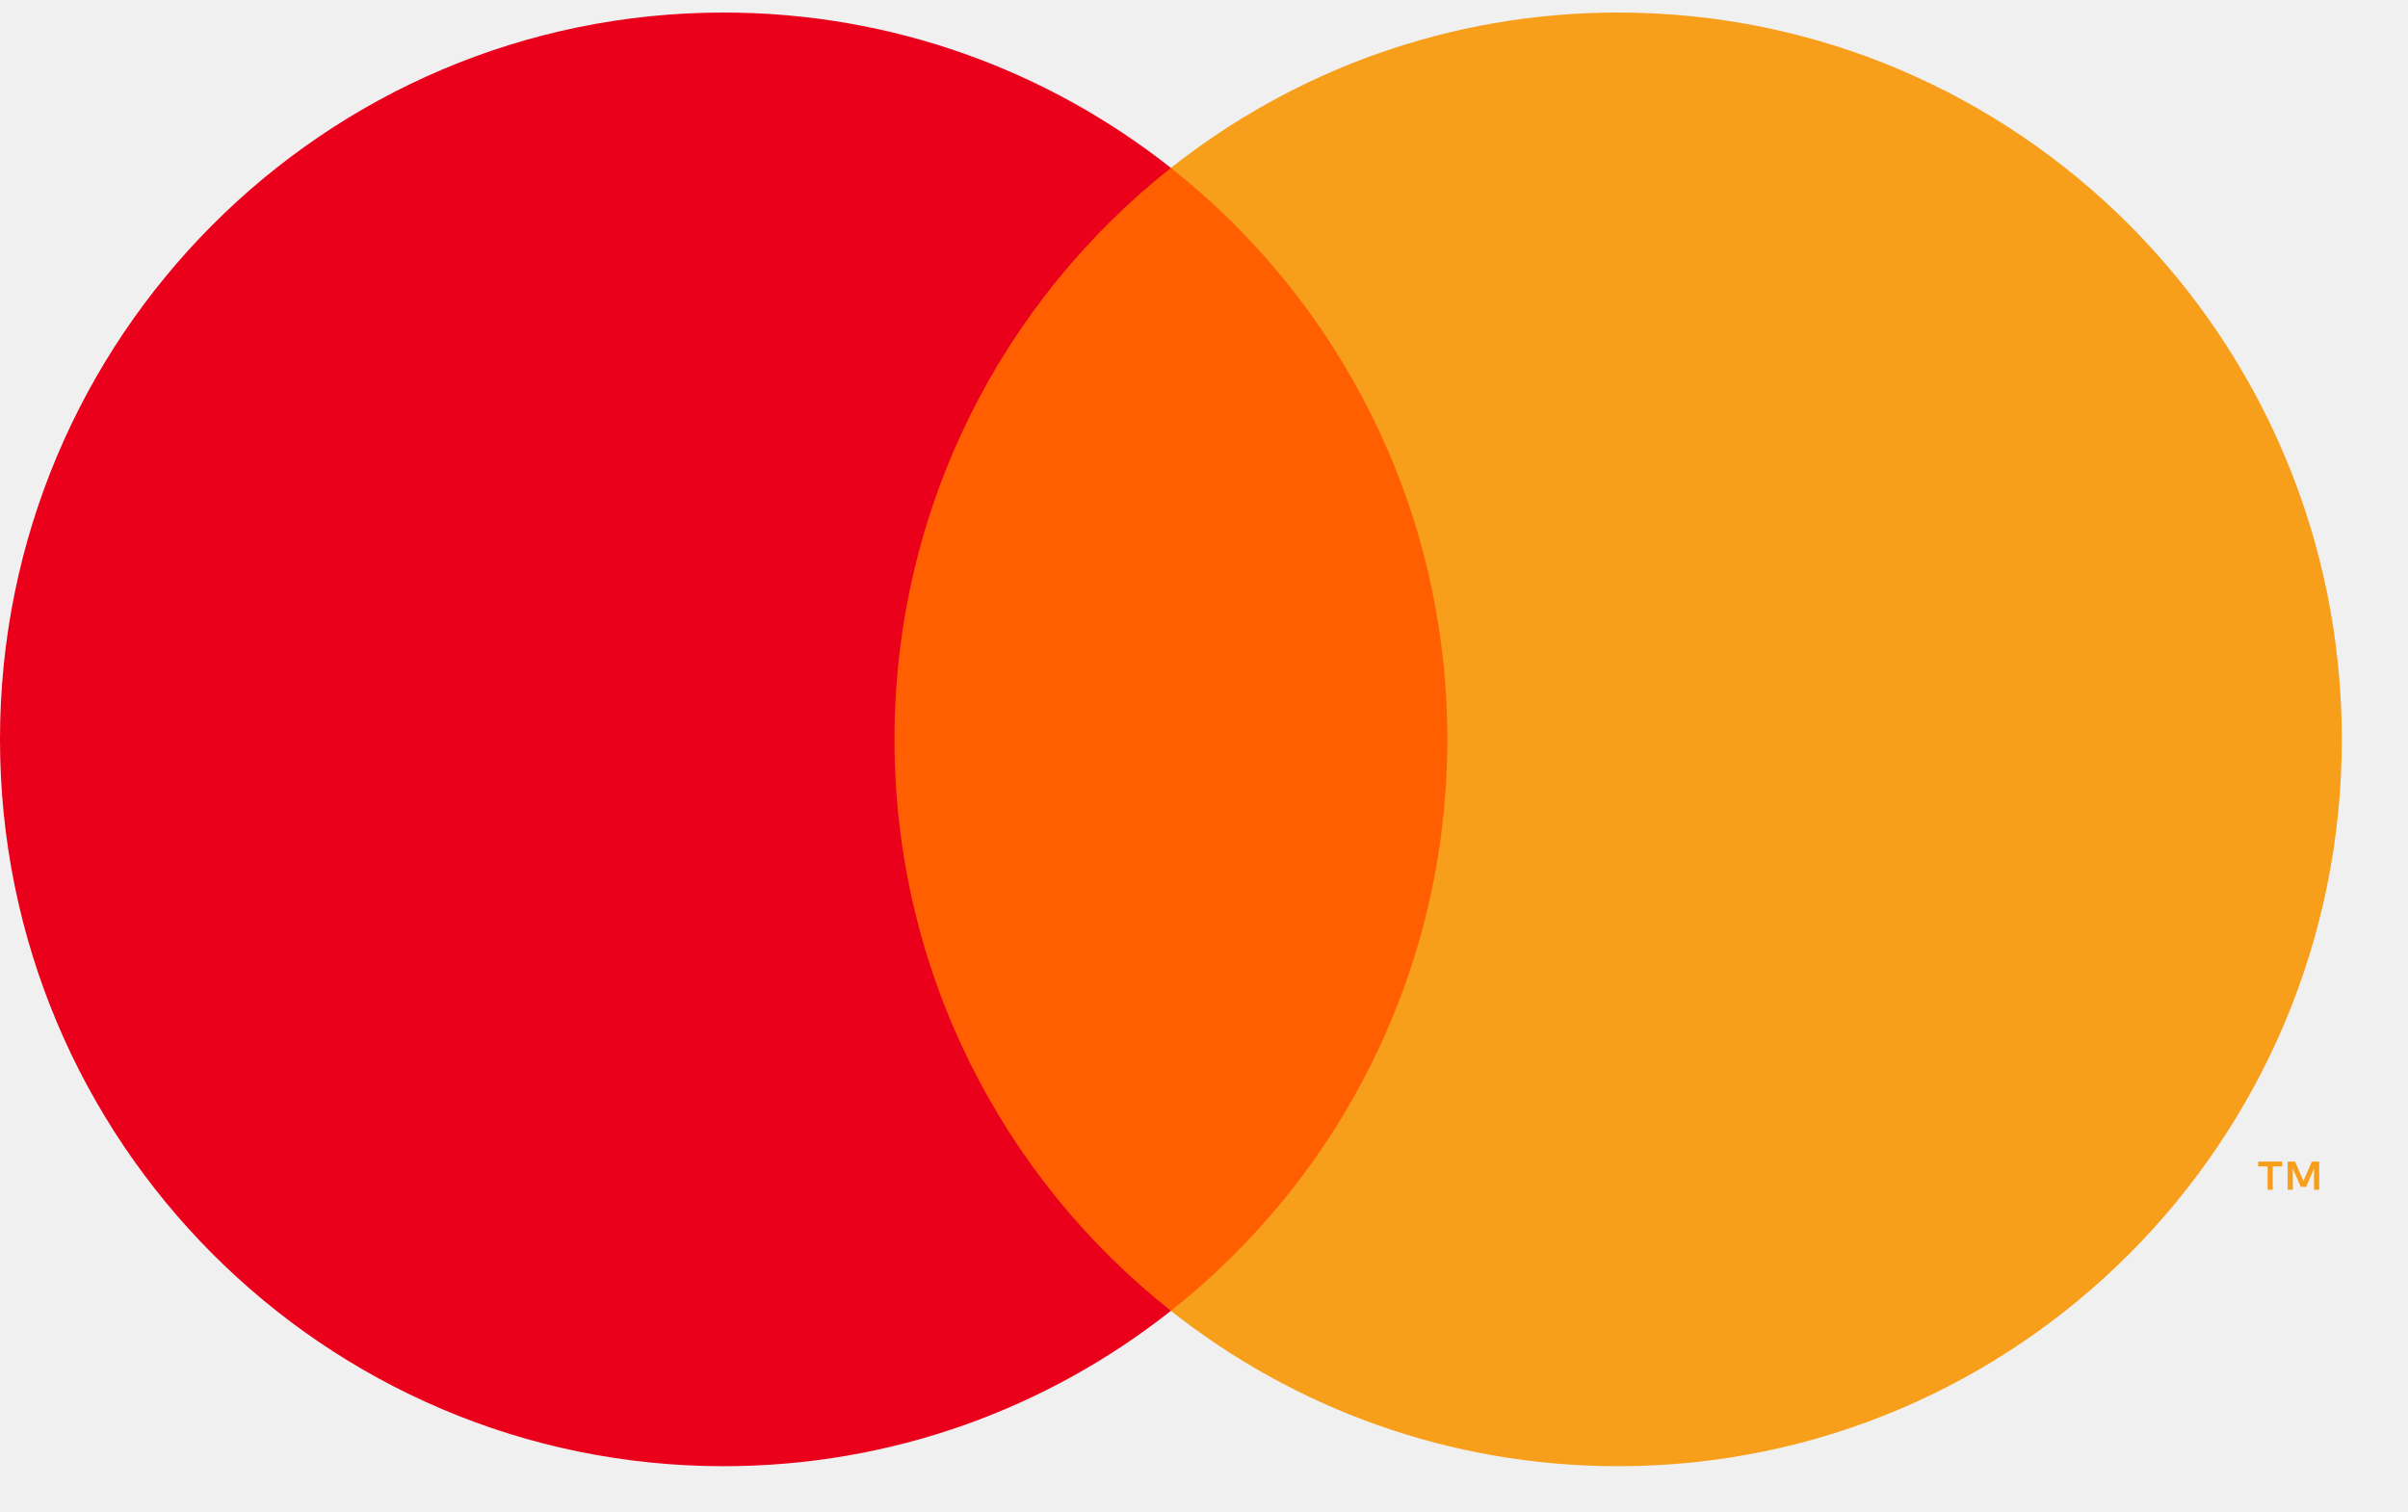
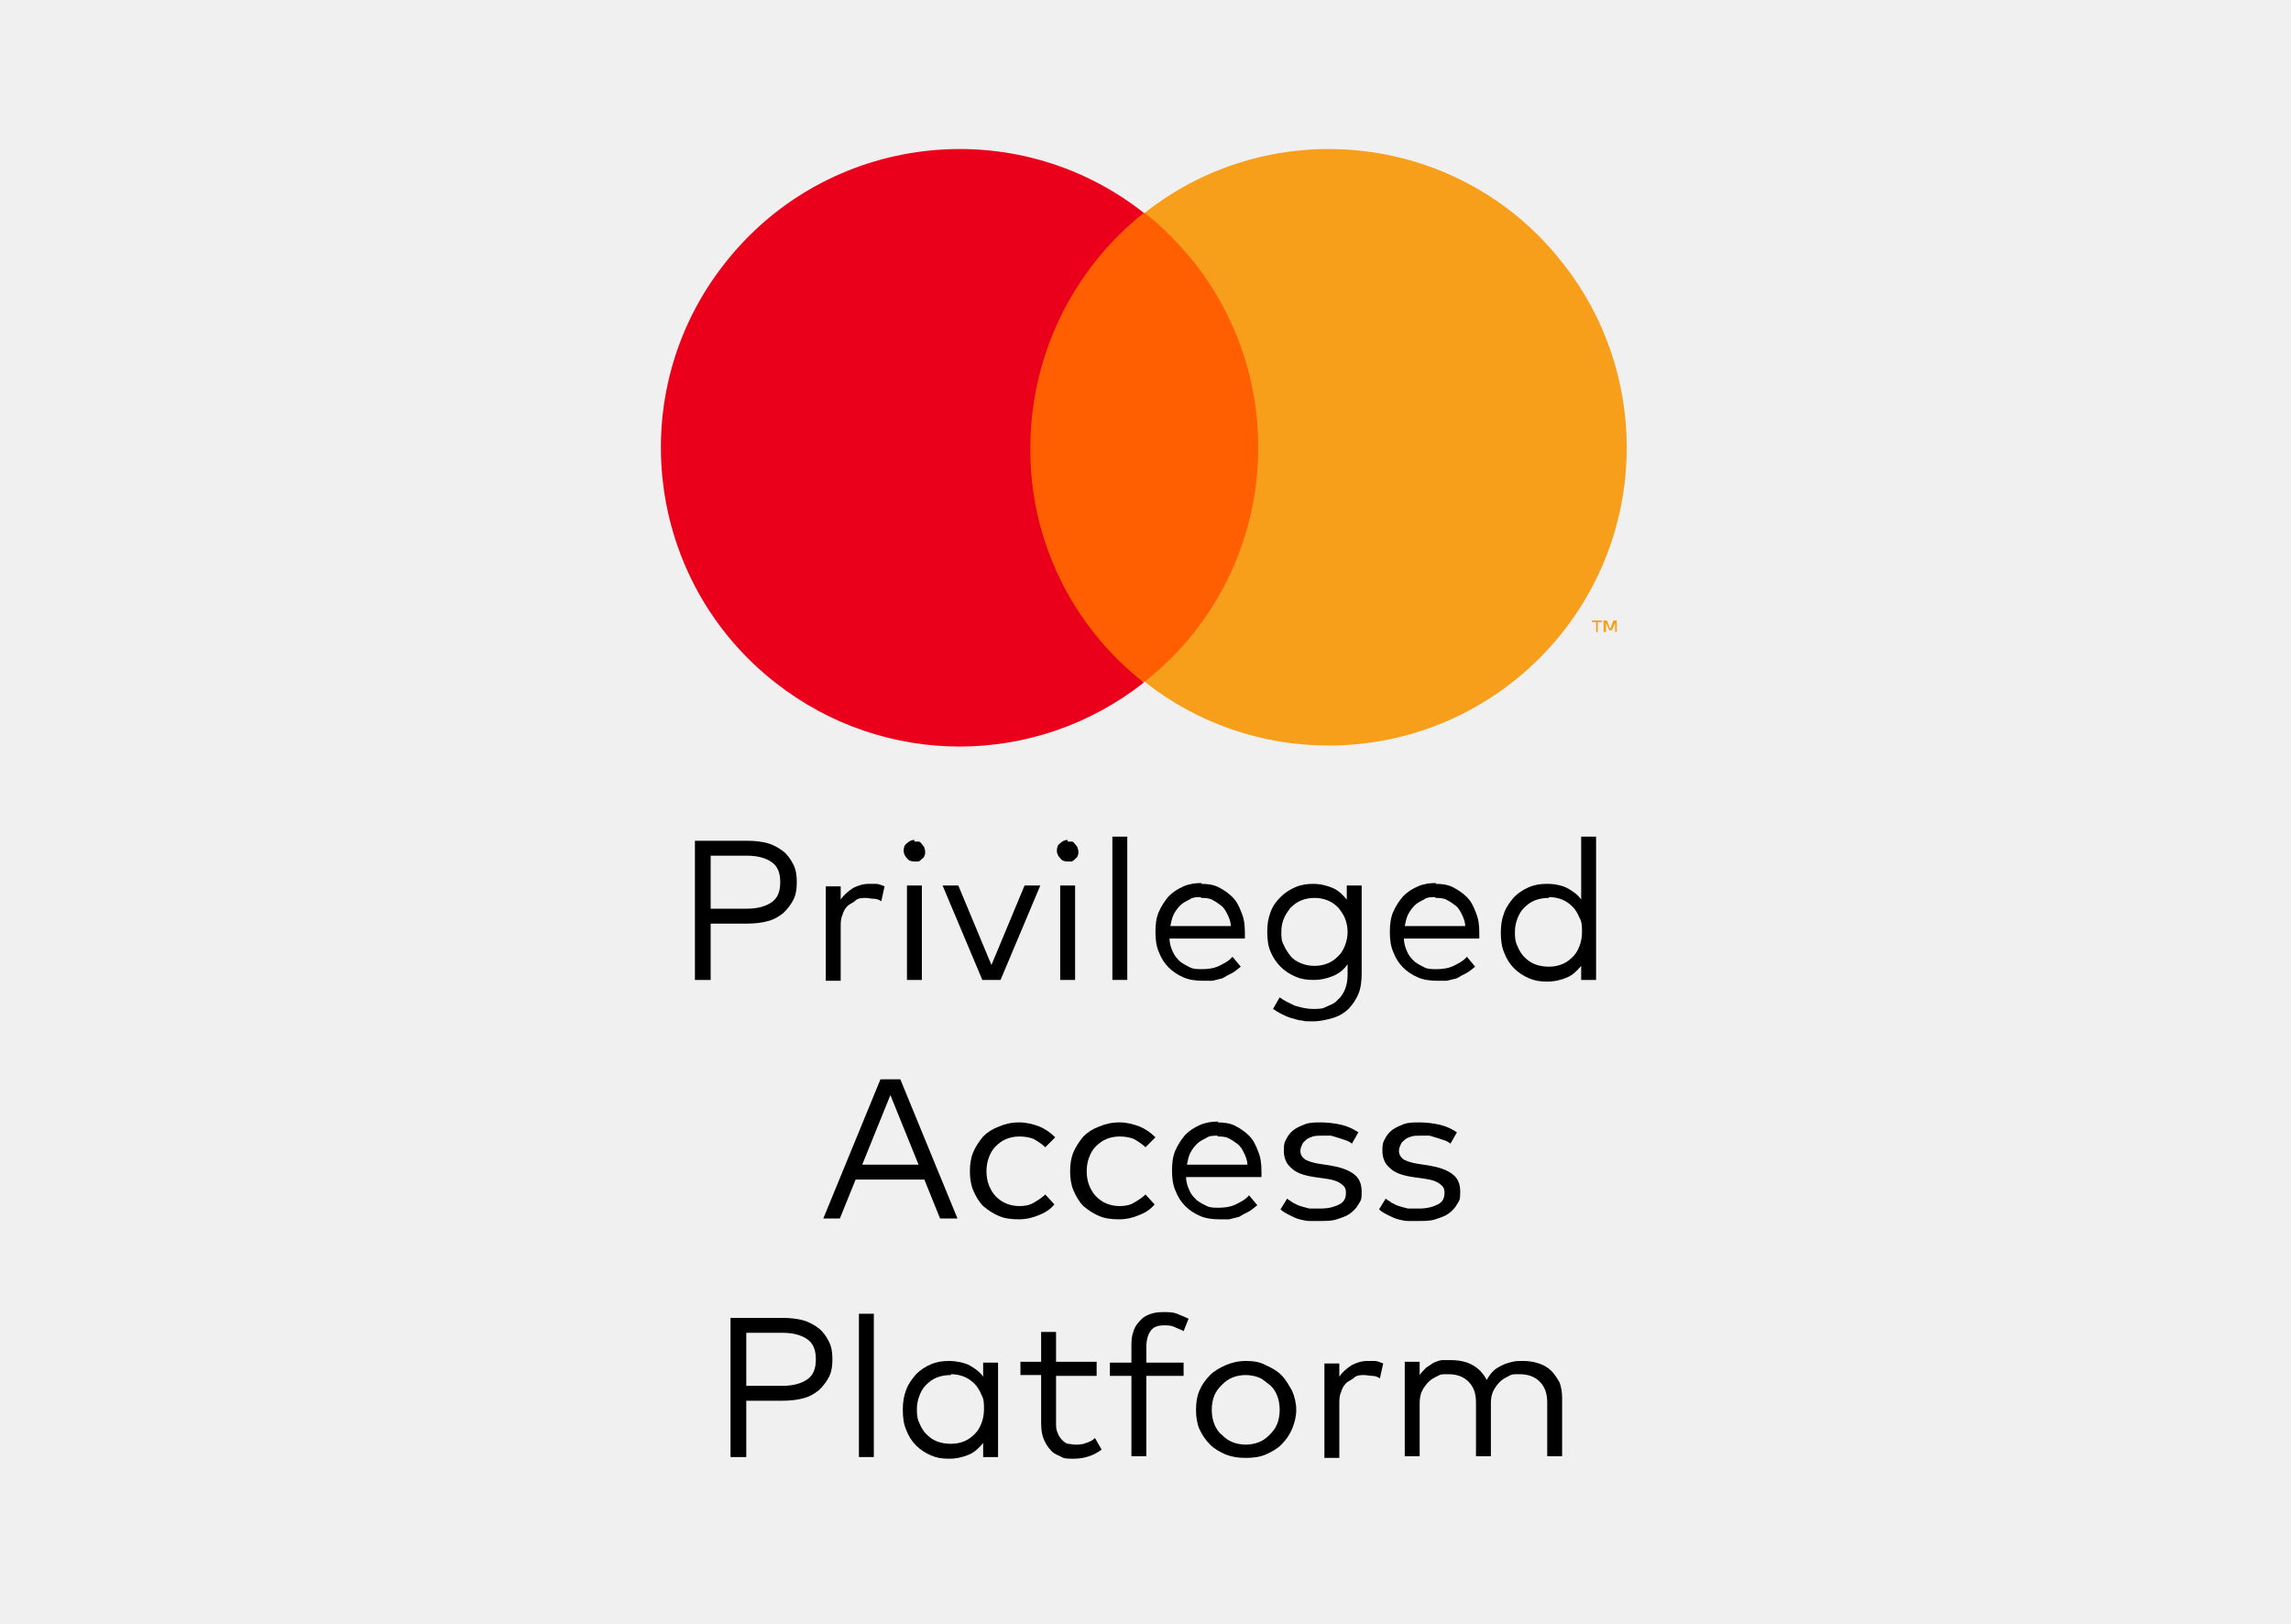
- <svg xmlns="http://www.w3.org/2000/svg" width="43" height="27" viewBox="0 0 43 27" fill="none">
-   <g clip-path="url(#clip0_21299_9224)">
-     <path fill-rule="evenodd" clip-rule="evenodd" d="M15.255 23.411H26.563V2.999H15.255V23.411Z" fill="#FF5F00" />
-     <path fill-rule="evenodd" clip-rule="evenodd" d="M15.973 13.205C15.973 9.064 17.903 5.376 20.909 2.999C18.71 1.261 15.937 0.224 12.922 0.224C5.785 0.224 0 6.036 0 13.205C0 20.374 5.785 26.186 12.922 26.186C15.937 26.186 18.71 25.149 20.909 23.411C17.903 21.034 15.973 17.346 15.973 13.205Z" fill="#EB001B" />
-     <path fill-rule="evenodd" clip-rule="evenodd" d="M41.414 21.249V20.745H41.283L41.133 21.092L40.982 20.745H40.851V21.249H40.943V20.869L41.085 21.197H41.181L41.322 20.868V21.249H41.414ZM40.585 21.249V20.831H40.753V20.746H40.325V20.831H40.493V21.249H40.585ZM41.818 13.205C41.818 20.374 36.032 26.186 28.895 26.186C25.881 26.186 23.107 25.149 20.909 23.411C23.915 21.034 25.845 17.346 25.845 13.205C25.845 9.064 23.915 5.376 20.909 2.999C23.107 1.261 25.881 0.224 28.895 0.224C36.032 0.224 41.818 6.036 41.818 13.205Z" fill="#F79E1B" />
+ <svg xmlns="http://www.w3.org/2000/svg" id="Layer_1" version="1.1" viewBox="0 0 276.6 196">
+   <defs>
+     <style>
+       .st0 {
+         fill: none;
+       }
+ 
+       .st1 {
+         fill: #eb001b;
+       }
+ 
+       .st2 {
+         fill: #ff5f00;
+       }
+ 
+       .st3 {
+         fill: #f79e1b;
+       }
+     </style>
+   </defs>
+   <g>
+     <rect class="st0" x="61.9" y="0" width="152.4" height="108" />
+     <g>
+       <rect class="st2" x="122.4" y="25.7" width="31.5" height="56.6" />
+       <path class="st1" d="M124.4,54c0-11,5.1-21.5,13.7-28.3-15.6-12.3-38.3-9.6-50.6,6.1-12.3,15.6-9.6,38.3,6.1,50.6,13.1,10.3,31.4,10.3,44.5,0-8.7-6.8-13.8-17.3-13.7-28.3Z" />
+       <path class="st3" d="M196.4,54c0,19.9-16.1,36-36,36-8.1,0-15.9-2.7-22.2-7.7,15.6-12.3,18.3-34.9,6-50.6-1.8-2.2-3.8-4.3-6-6,15.6-12.3,38.3-9.6,50.5,6.1,5,6.3,7.7,14.2,7.7,22.2Z" />
+       <path class="st3" d="M192.9,76.3v-1.2h.5v-.2h-1.2v.2h.5v1.2h.3ZM195.2,76.3v-1.4h-.4l-.4,1-.4-1h-.4v1.4h.3v-1.1l.4.9h.3l.4-.9v1.1h.3Z" />
+     </g>
  </g>
-   <defs>
-     <clipPath id="clip0_21299_9224">
-       <rect width="42.25" height="26" fill="white" transform="translate(0 0.223633)" />
-     </clipPath>
-   </defs>
+   <g>
+     <path d="M85.8,111.5v6.8h-1.9v-16.8h6.3c.9,0,1.8.1,2.5.3s1.4.6,1.9,1c.5.4.9,1,1.2,1.6.3.6.4,1.3.4,2.1s-.1,1.5-.4,2.1c-.3.6-.7,1.1-1.2,1.6-.5.4-1.1.8-1.9,1-.7.2-1.6.3-2.5.3h-4.4ZM85.8,103.3v6.4h4.4c1.3,0,2.3-.3,3-.8.7-.5,1-1.3,1-2.4s-.3-1.9-1-2.4c-.7-.5-1.7-.8-3-.8h-4.4Z" />
+     <path d="M104.7,106.7c.4,0,.8,0,1.1,0s.7.2,1,.3l-.4,1.8c-.3-.2-.6-.3-.9-.3s-.7-.1-1-.1-.9,0-1.2.3-.7.4-1,.7c-.3.3-.5.7-.6,1.1-.2.4-.2.9-.2,1.5v6.4h-1.8v-11.4h1.8v1.6c.4-.6.9-1,1.5-1.4.6-.3,1.2-.5,1.9-.5Z" />
+     <path d="M110.4,101.6c.2,0,.3,0,.5,0,.2,0,.3.2.4.3.1.1.2.3.3.4,0,.2.1.3.1.5s0,.4-.1.5c0,.2-.2.3-.3.4-.1.1-.2.2-.4.3-.2,0-.3,0-.5,0-.4,0-.7-.1-.9-.4-.2-.2-.4-.5-.4-.9s.1-.7.4-.9c.2-.2.5-.4.9-.4ZM111.3,118.3h-1.8v-11.4h1.8v11.4Z" />
+     <path d="M120.7,118.3h-2.1l-4.8-11.4h1.9l4,9.6,4-9.6h1.9l-4.8,11.4Z" />
+     <path d="M128.9,101.6c.2,0,.3,0,.5,0,.2,0,.3.2.4.3.1.1.2.3.3.4,0,.2.1.3.1.5s0,.4-.1.5c0,.2-.2.3-.3.4-.1.1-.2.2-.4.3-.2,0-.3,0-.5,0-.4,0-.7-.1-.9-.4-.2-.2-.4-.5-.4-.9s.1-.7.4-.9c.2-.2.5-.4.9-.4ZM129.8,118.3h-1.8v-11.4h1.8v11.4Z" />
+     <path d="M136.1,118.3h-1.8v-17.3h1.8v17.3Z" />
+     <path d="M145,106.7c.8,0,1.5.1,2.1.4s1.2.7,1.7,1.2c.5.5.8,1.1,1.1,1.9.3.7.4,1.5.4,2.4,0,.2,0,.5,0,.7h-9.1c0,.6.2,1.2.4,1.6.2.5.5.8.9,1.2.4.3.8.5,1.2.7s.9.2,1.5.2,1.4-.1,2-.4c.6-.3,1.2-.6,1.6-1.1l1,1.2c-.4.3-.7.6-1.1.8-.4.2-.8.4-1.1.6-.4.1-.8.2-1.2.3-.4,0-.8,0-1.2,0-.8,0-1.6-.1-2.3-.4-.7-.3-1.3-.7-1.8-1.2-.5-.5-.9-1.1-1.2-1.9-.3-.7-.4-1.5-.4-2.4s.1-1.7.4-2.4c.3-.7.7-1.3,1.2-1.9.5-.5,1.1-.9,1.8-1.2.7-.3,1.4-.4,2.2-.4ZM145,108.3c-.5,0-1,0-1.4.3-.4.2-.8.4-1.1.7-.3.3-.6.7-.8,1.1s-.3.9-.4,1.4h7.3c0-.5-.2-1-.4-1.4-.2-.4-.4-.8-.8-1.1s-.7-.5-1.1-.7-.9-.2-1.3-.2Z" />
+     <path d="M158.5,106.7c.9,0,1.7.2,2.4.5.7.3,1.2.8,1.7,1.4v-1.7h1.8v10.6c0,.9-.1,1.8-.4,2.5-.3.7-.7,1.3-1.2,1.8-.5.5-1.2.9-1.9,1.1s-1.5.4-2.4.4-.9,0-1.3-.1c-.4,0-.9-.2-1.3-.3-.4-.1-.8-.3-1.2-.5-.4-.2-.7-.4-1-.6l.8-1.4c.5.4,1.2.7,1.8,1,.7.2,1.4.4,2.2.4s1.2,0,1.7-.3c.5-.2,1-.4,1.3-.8.4-.3.7-.8.9-1.3.2-.5.3-1.1.3-1.8v-1.2c-.4.6-1,1.1-1.7,1.4s-1.5.5-2.4.5-1.5-.1-2.2-.4c-.7-.3-1.3-.7-1.8-1.2-.5-.5-.9-1.1-1.2-1.8s-.4-1.5-.4-2.4.1-1.6.4-2.4.7-1.3,1.2-1.8c.5-.5,1.1-.9,1.8-1.2.7-.3,1.4-.4,2.2-.4ZM158.7,108.4c-.6,0-1.1.1-1.6.3s-.9.5-1.3.9c-.3.4-.6.8-.8,1.3-.2.5-.3,1-.3,1.6s0,1.1.3,1.6c.2.5.5.9.8,1.3.3.4.8.7,1.3.9.5.2,1,.3,1.6.3s1.1-.1,1.6-.3c.5-.2.9-.5,1.3-.9.4-.4.6-.8.8-1.3.2-.5.3-1.1.3-1.6s-.1-1.1-.3-1.6c-.2-.5-.5-.9-.8-1.3-.4-.4-.8-.7-1.3-.9-.5-.2-1-.3-1.6-.3Z" />
+     <path d="M173.3,106.7c.8,0,1.5.1,2.1.4s1.2.7,1.7,1.2c.5.5.8,1.1,1.1,1.9.3.7.4,1.5.4,2.4,0,.2,0,.5,0,.7h-9.1c0,.6.2,1.2.4,1.6.2.5.5.8.9,1.2.4.3.8.5,1.2.7s.9.2,1.5.2,1.4-.1,2-.4c.6-.3,1.2-.6,1.6-1.1l1,1.2c-.4.3-.7.6-1.1.8-.4.2-.8.4-1.1.6-.4.1-.8.2-1.2.3-.4,0-.8,0-1.2,0-.8,0-1.6-.1-2.3-.4-.7-.3-1.3-.7-1.8-1.2-.5-.5-.9-1.1-1.2-1.9-.3-.7-.4-1.5-.4-2.4s.1-1.7.4-2.4c.3-.7.7-1.3,1.2-1.9.5-.5,1.1-.9,1.8-1.2.7-.3,1.4-.4,2.2-.4ZM173.3,108.3c-.5,0-1,0-1.4.3-.4.2-.8.4-1.1.7-.3.3-.6.7-.8,1.1s-.3.9-.4,1.4h7.3c0-.5-.2-1-.4-1.4-.2-.4-.4-.8-.8-1.1s-.7-.5-1.1-.7-.9-.2-1.3-.2Z" />
+     <path d="M186.8,106.7c.9,0,1.8.2,2.4.5.7.4,1.3.8,1.7,1.4v-7.6h1.8v17.3h-1.8v-1.7c-.5.6-1,1.1-1.7,1.4-.7.3-1.5.5-2.4.5s-1.5-.1-2.2-.4c-.7-.3-1.3-.7-1.8-1.2-.5-.5-.9-1.1-1.2-1.9-.3-.7-.4-1.5-.4-2.4s.1-1.6.4-2.4.7-1.3,1.2-1.9c.5-.5,1.1-.9,1.8-1.2.7-.3,1.4-.4,2.2-.4ZM187,108.4c-.6,0-1.2.1-1.7.3s-.9.5-1.3.9c-.4.4-.6.8-.8,1.3-.2.5-.3,1.1-.3,1.6s0,1.1.3,1.7c.2.5.5,1,.8,1.3.4.4.8.7,1.3.9.5.2,1.1.3,1.7.3s1.1-.1,1.6-.3c.5-.2.9-.5,1.3-.9.4-.4.6-.8.8-1.3.2-.5.3-1.1.3-1.7s0-1.2-.3-1.7c-.2-.5-.5-1-.8-1.3-.4-.4-.8-.7-1.3-.9s-1-.3-1.6-.3Z" />
+     <path d="M115.6,147.1h-2.1l-1.9-4.7h-8.3l-1.9,4.7h-2l6.9-16.8h2.4l6.9,16.8ZM104.1,140.6h6.8l-3.4-8.4-3.4,8.4Z" />
+     <path d="M123.1,135.5c.8,0,1.6.2,2.4.5.7.3,1.3.7,1.9,1.3l-1.2,1.2c-.4-.4-.9-.7-1.4-1-.5-.2-1.1-.3-1.7-.3s-1.1.1-1.6.3c-.5.2-.9.5-1.3.9s-.6.8-.8,1.3c-.2.5-.3,1.1-.3,1.7s.1,1.2.3,1.7c.2.5.5,1,.8,1.3.4.4.8.7,1.3.9.5.2,1,.3,1.6.3s1.2-.1,1.7-.4,1-.6,1.4-1l1.1,1.2c-.5.6-1.1,1-1.9,1.3-.7.3-1.5.5-2.4.5s-1.7-.1-2.4-.4c-.7-.3-1.3-.7-1.9-1.2-.5-.5-.9-1.2-1.2-1.9-.3-.7-.4-1.5-.4-2.3s.1-1.6.4-2.3c.3-.7.7-1.3,1.2-1.9.5-.5,1.1-.9,1.9-1.2.7-.3,1.5-.5,2.4-.5Z" />
+     <path d="M135.2,135.5c.8,0,1.6.2,2.4.5.7.3,1.3.7,1.9,1.3l-1.2,1.2c-.4-.4-.9-.7-1.4-1-.5-.2-1.1-.3-1.7-.3s-1.1.1-1.6.3c-.5.2-.9.5-1.3.9s-.6.8-.8,1.3c-.2.5-.3,1.1-.3,1.7s.1,1.2.3,1.7c.2.5.5,1,.8,1.3.4.4.8.7,1.3.9.5.2,1,.3,1.6.3s1.2-.1,1.7-.4,1-.6,1.4-1l1.1,1.2c-.5.6-1.1,1-1.9,1.3-.7.3-1.5.5-2.4.5s-1.7-.1-2.4-.4c-.7-.3-1.3-.7-1.9-1.2-.5-.5-.9-1.2-1.2-1.9-.3-.7-.4-1.5-.4-2.3s.1-1.6.4-2.3c.3-.7.7-1.3,1.2-1.9.5-.5,1.1-.9,1.9-1.2.7-.3,1.5-.5,2.4-.5Z" />
+     <path d="M147,135.5c.8,0,1.5.1,2.1.4s1.2.7,1.7,1.2c.5.5.8,1.1,1.1,1.9.3.7.4,1.5.4,2.4,0,.2,0,.5,0,.7h-9.1c0,.6.2,1.2.4,1.6.2.5.5.8.9,1.2.4.3.8.5,1.2.7s.9.2,1.5.2,1.4-.1,2-.4c.6-.3,1.2-.6,1.6-1.1l1,1.2c-.4.3-.7.6-1.1.8-.4.2-.8.4-1.1.6-.4.1-.8.2-1.2.3-.4,0-.8,0-1.2,0-.8,0-1.6-.1-2.3-.4-.7-.3-1.3-.7-1.8-1.2-.5-.5-.9-1.1-1.2-1.9-.3-.7-.4-1.5-.4-2.4s.1-1.7.4-2.4c.3-.7.7-1.3,1.2-1.9.5-.5,1.1-.9,1.8-1.2.7-.3,1.4-.4,2.2-.4ZM147,137.1c-.5,0-1,0-1.4.3-.4.2-.8.4-1.1.7-.3.3-.6.7-.8,1.1s-.3.9-.4,1.4h7.3c0-.5-.2-1-.4-1.4-.2-.4-.4-.8-.8-1.1s-.7-.5-1.1-.7-.9-.2-1.3-.2Z" />
+     <path d="M163.3,138.1c-.2-.1-.4-.3-.7-.4-.3-.1-.6-.2-.9-.3s-.7-.2-1-.3c-.4,0-.7,0-1.1,0s-.8,0-1.1.1-.6.2-.8.4c-.2.2-.4.3-.5.6-.1.2-.2.5-.2.7,0,.5.2.8.6,1.1.4.2,1,.4,1.7.5l1.3.2c1.2.2,2.1.5,2.8,1s1,1.2,1,2.2-.1,1-.4,1.5c-.2.4-.6.8-1,1.1-.4.3-1,.5-1.6.7s-1.3.2-2.1.2-.8,0-1.2,0c-.4,0-.8-.1-1.2-.2-.4-.1-.8-.3-1.2-.5-.4-.2-.8-.4-1.1-.7l.8-1.3c.2.2.5.3.7.5.3.1.5.3.9.4.3.1.7.2,1.1.3.4,0,.8,0,1.3,0,1,0,1.7-.2,2.3-.5.6-.3.8-.8.8-1.4s-.2-.8-.6-1.1c-.4-.3-1-.5-1.8-.6l-1.4-.2c-1.3-.2-2.2-.5-2.8-1.1-.6-.5-.9-1.2-.9-2.1s.1-1,.3-1.4.5-.8.9-1.1c.4-.3.9-.5,1.4-.7.6-.2,1.2-.2,1.9-.2s1.7.1,2.5.3c.8.2,1.4.5,2,.9l-.8,1.4Z" />
+     <path d="M175.2,138.1c-.2-.1-.4-.3-.7-.4-.3-.1-.6-.2-.9-.3s-.7-.2-1-.3c-.4,0-.7,0-1.1,0s-.8,0-1.1.1-.6.2-.8.4c-.2.2-.4.3-.5.6-.1.2-.2.5-.2.7,0,.5.2.8.6,1.1.4.2,1,.4,1.7.5l1.3.2c1.2.2,2.1.5,2.8,1s1,1.2,1,2.2-.1,1-.4,1.5c-.2.4-.6.8-1,1.1-.4.3-1,.5-1.6.7s-1.3.2-2.1.2-.8,0-1.2,0c-.4,0-.8-.1-1.2-.2-.4-.1-.8-.3-1.2-.5-.4-.2-.8-.4-1.1-.7l.8-1.3c.2.2.5.3.7.5.3.1.5.3.9.4.3.1.7.2,1.1.3.4,0,.8,0,1.3,0,1,0,1.7-.2,2.3-.5.6-.3.8-.8.8-1.4s-.2-.8-.6-1.1c-.4-.3-1-.5-1.8-.6l-1.4-.2c-1.3-.2-2.2-.5-2.8-1.1-.6-.5-.9-1.2-.9-2.1s.1-1,.3-1.4.5-.8.9-1.1c.4-.3.9-.5,1.4-.7.6-.2,1.2-.2,1.9-.2s1.7.1,2.5.3c.8.2,1.4.5,2,.9l-.8,1.4Z" />
+     <path d="M90.1,169.1v6.8h-1.9v-16.8h6.3c.9,0,1.8.1,2.5.3s1.4.6,1.9,1c.5.4.9,1,1.2,1.6.3.6.4,1.3.4,2.1s-.1,1.5-.4,2.1c-.3.6-.7,1.1-1.2,1.6-.5.4-1.1.8-1.9,1-.7.2-1.6.3-2.5.3h-4.4ZM90.1,160.9v6.4h4.4c1.3,0,2.3-.3,3-.8.7-.5,1-1.3,1-2.4s-.3-1.9-1-2.4c-.7-.5-1.7-.8-3-.8h-4.4Z" />
+     <path d="M105.5,175.9h-1.8v-17.3h1.8v17.3Z" />
+     <path d="M120.5,175.9h-1.8v-1.7c-.5.6-1,1.1-1.7,1.4-.7.3-1.5.5-2.4.5s-1.5-.1-2.2-.4c-.7-.3-1.3-.7-1.8-1.2-.5-.5-.9-1.1-1.2-1.9-.3-.7-.4-1.5-.4-2.4s.1-1.6.4-2.4.7-1.3,1.2-1.9c.5-.5,1.1-.9,1.8-1.2.7-.3,1.4-.4,2.2-.4s1.8.2,2.4.5c.7.4,1.3.8,1.7,1.4v-1.7h1.8v11.4ZM114.8,166c-.6,0-1.2.1-1.7.3s-.9.5-1.3.9c-.4.4-.6.8-.8,1.3-.2.5-.3,1.1-.3,1.6s0,1.1.3,1.7c.2.5.5,1,.8,1.3.4.4.8.7,1.3.9.5.2,1.1.3,1.7.3s1.1-.1,1.6-.3c.5-.2.9-.5,1.3-.9.4-.4.6-.8.8-1.3.2-.5.3-1.1.3-1.7s0-1.2-.3-1.7c-.2-.5-.5-1-.8-1.3-.4-.4-.8-.7-1.3-.9s-1-.3-1.6-.3Z" />
+     <path d="M132.4,166.1h-4.9v5.7c0,.4,0,.8.2,1.2.1.3.3.6.5.8.2.2.4.4.7.5.3,0,.6.1.9.1s.9,0,1.3-.2c.4-.1.8-.3,1.1-.6l.8,1.4c-.4.3-.9.6-1.5.8-.6.2-1.2.3-1.9.3s-1.2,0-1.6-.3c-.5-.2-.9-.4-1.2-.8-.3-.3-.6-.8-.8-1.3-.2-.5-.3-1.1-.3-1.9v-5.8h-2.5v-1.6h2.5v-3.6h1.8v3.6h4.9v1.6Z" />
+     <path d="M142.9,166.1h-4.5v9.7h-1.8v-9.7h-2.6v-1.6h2.6v-1.9c0-.6,0-1.2.2-1.7.1-.5.4-1,.7-1.3.3-.4.7-.7,1.2-.9.5-.2,1-.3,1.7-.3s1.2,0,1.7.2c.5.2,1,.4,1.4.6l-.6,1.5c-.3-.2-.7-.3-1.1-.5s-.8-.2-1.3-.2c-.7,0-1.3.2-1.6.7-.3.4-.5,1.1-.5,1.9v1.9h4.5v1.6Z" />
+     <path d="M150.4,164.3c.9,0,1.7.1,2.4.5.7.3,1.4.7,1.9,1.2.5.5.9,1.2,1.3,1.9.3.7.5,1.5.5,2.3s-.2,1.6-.5,2.3c-.3.7-.7,1.3-1.3,1.9-.5.5-1.2.9-1.9,1.2-.7.3-1.5.4-2.4.4s-1.6-.1-2.4-.4c-.7-.3-1.4-.7-1.9-1.2-.5-.5-1-1.2-1.3-1.9-.3-.7-.4-1.5-.4-2.3s.1-1.6.4-2.3c.3-.7.7-1.3,1.3-1.9.5-.5,1.2-.9,1.9-1.2.7-.3,1.5-.5,2.4-.5ZM150.4,166c-.6,0-1.1.1-1.6.3s-.9.5-1.3.9-.7.8-.9,1.3c-.2.5-.3,1.1-.3,1.7s.1,1.2.3,1.7c.2.5.5,1,.9,1.3.4.4.8.7,1.3.9s1.1.3,1.6.3,1.1-.1,1.6-.3c.5-.2.9-.5,1.3-.9.4-.4.7-.8.9-1.3.2-.5.3-1.1.3-1.7s-.1-1.2-.3-1.7c-.2-.5-.5-1-.9-1.3s-.8-.7-1.3-.9c-.5-.2-1.1-.3-1.6-.3Z" />
+     <path d="M164.9,164.3c.4,0,.8,0,1.1,0s.7.2,1,.3l-.4,1.8c-.3-.2-.6-.3-.9-.3s-.7-.1-1-.1-.9,0-1.2.3-.7.4-1,.7c-.3.3-.5.7-.6,1.1-.2.4-.2.9-.2,1.5v6.4h-1.8v-11.4h1.8v1.6c.4-.6.9-1,1.5-1.4.6-.3,1.2-.5,1.9-.5Z" />
+     <path d="M183.9,164.3c.7,0,1.3.1,1.9.3.6.2,1.1.5,1.5.9.4.4.7.9,1,1.4.2.6.3,1.2.3,1.9v7h-1.8v-6.5c0-1.1-.3-1.9-.9-2.5-.6-.6-1.4-.9-2.4-.9s-.9,0-1.3.2c-.4.2-.8.4-1.1.7-.3.3-.6.7-.8,1.1-.2.4-.3.9-.3,1.5v6.4h-1.8v-6.5c0-1.1-.3-1.9-.9-2.5-.6-.6-1.4-.9-2.4-.9s-.9,0-1.3.2c-.4.2-.8.4-1.1.7-.3.3-.6.7-.8,1.1-.2.4-.3.9-.3,1.5v6.4h-1.8v-11.4h1.8v1.6c.2-.3.5-.6.8-.9.3-.2.6-.4.9-.6.3-.1.7-.3,1-.3.4,0,.7,0,1.1,0,1,0,1.9.2,2.6.6.7.4,1.3,1,1.7,1.8.2-.4.5-.8.8-1.1.3-.3.7-.5,1.1-.7.4-.2.8-.3,1.2-.4s.8-.1,1.2-.1Z" />
+   </g>
</svg>
